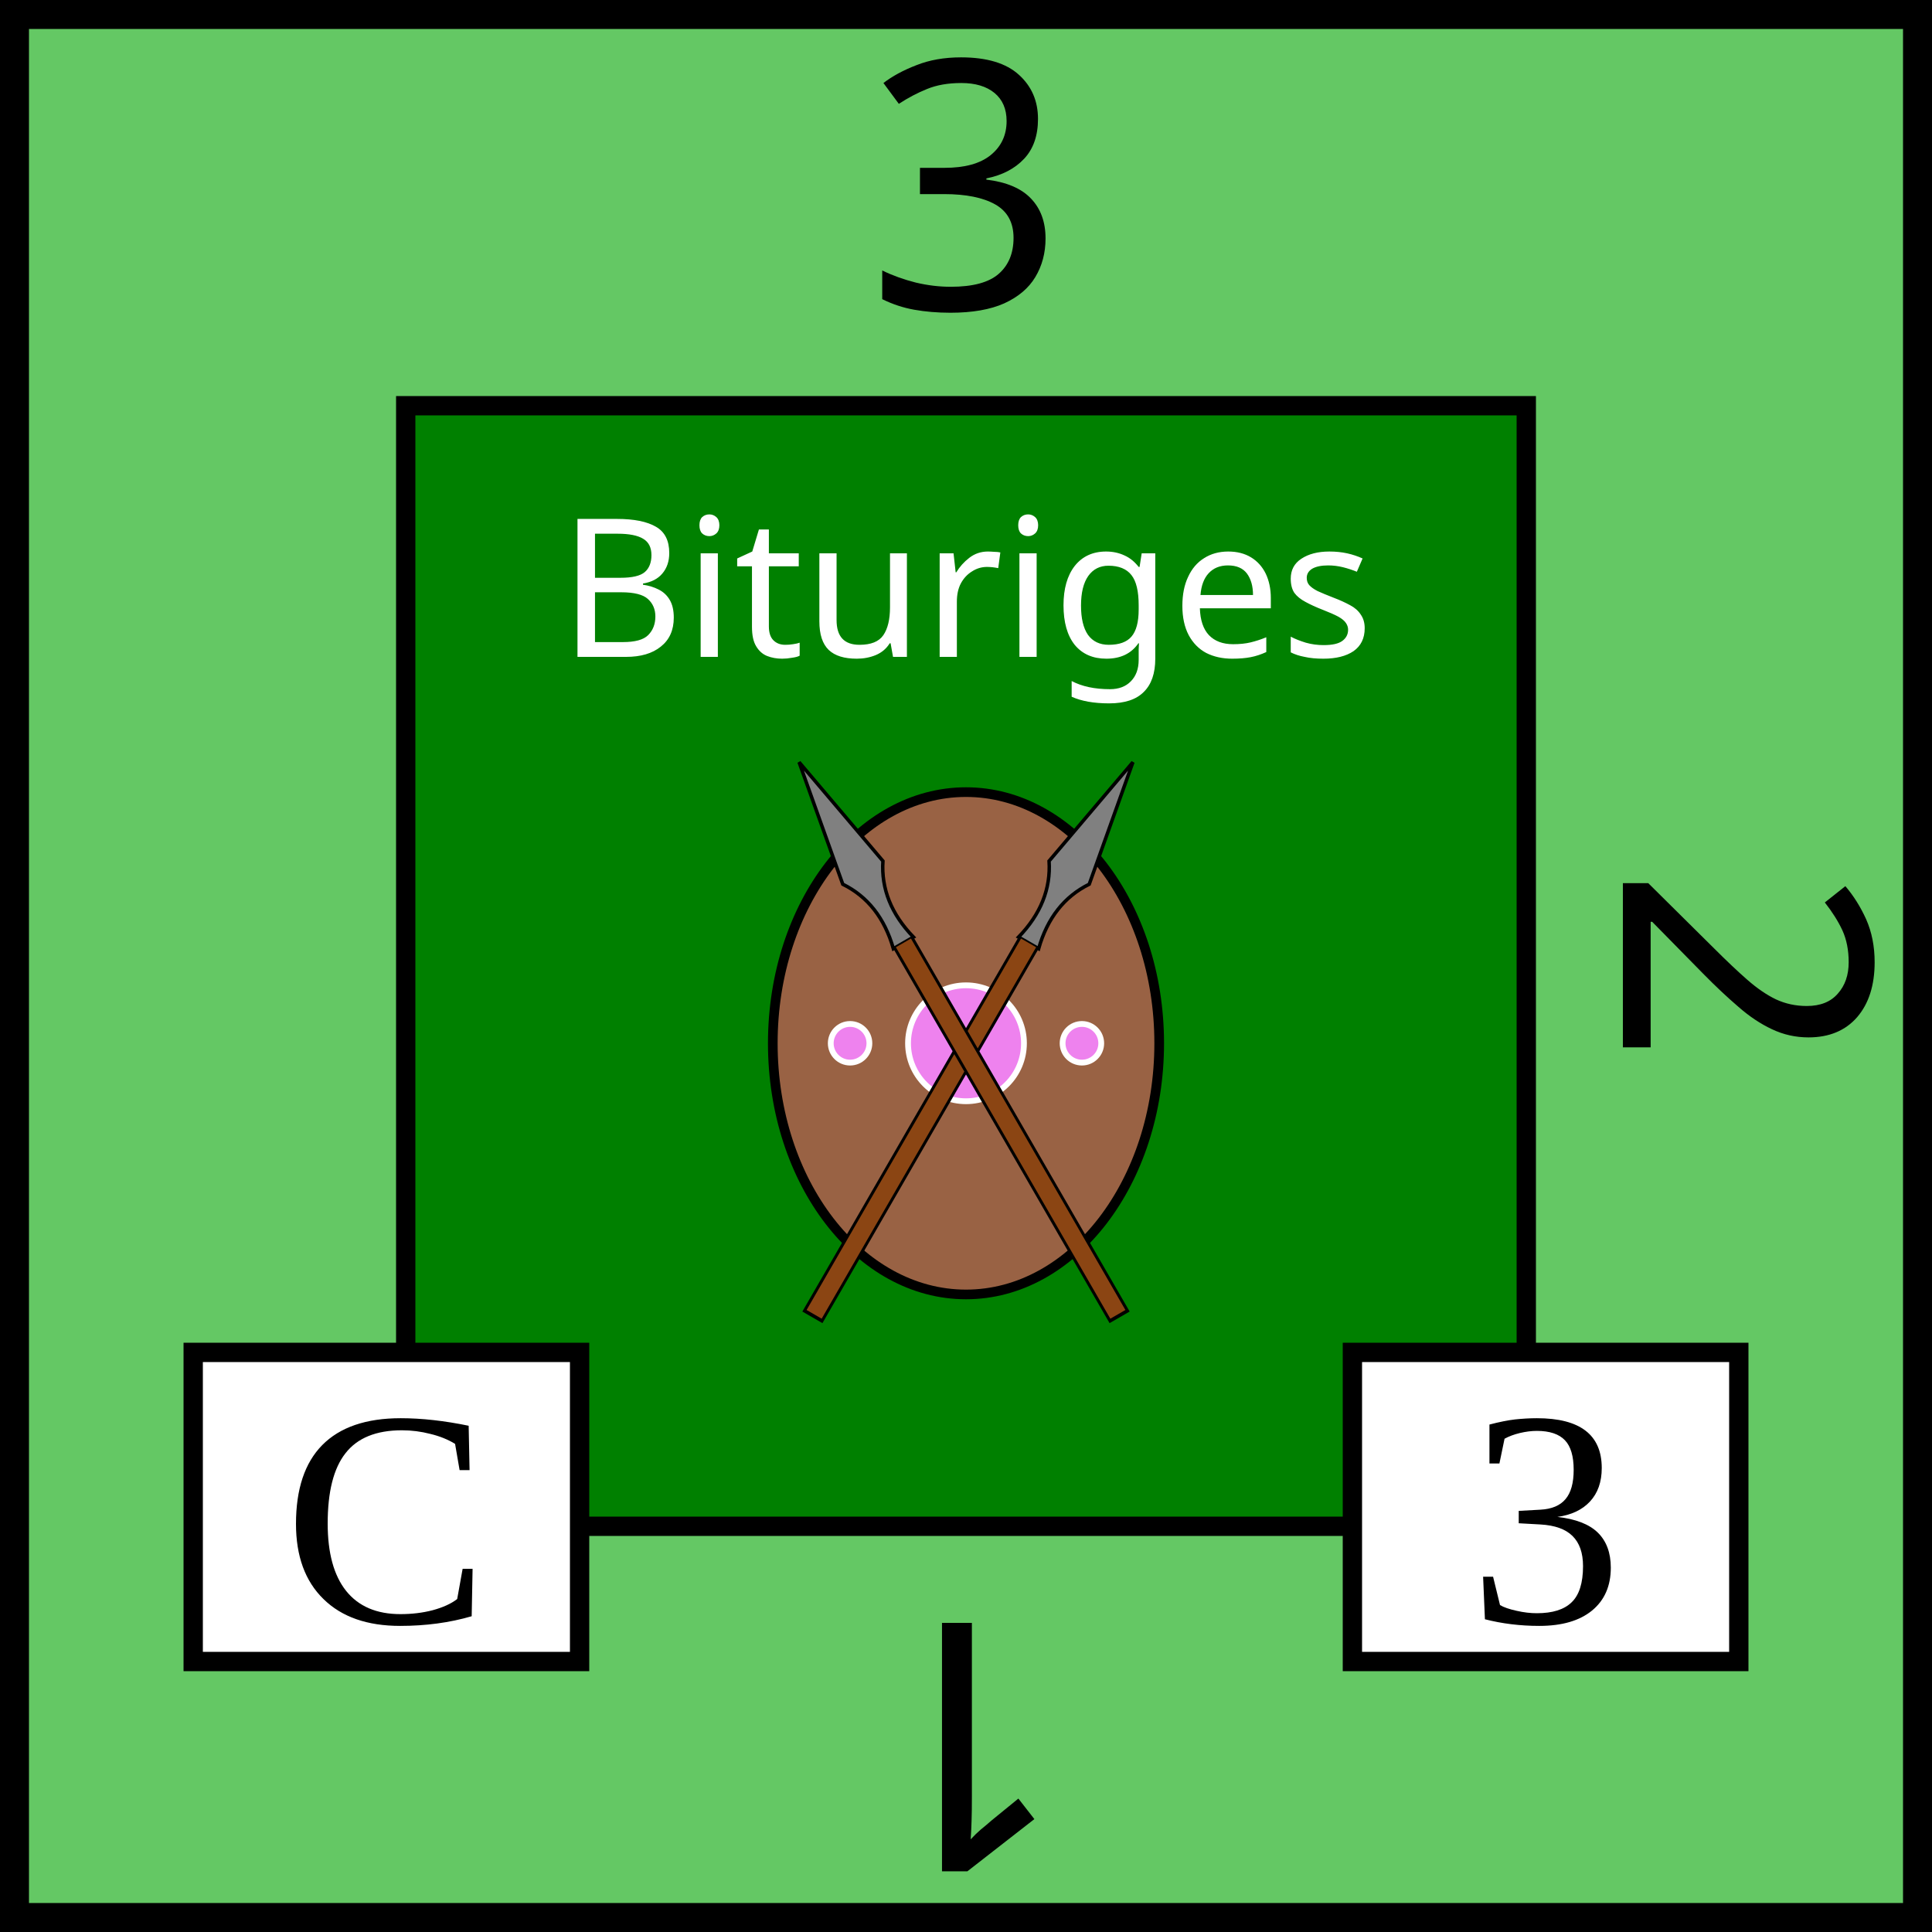
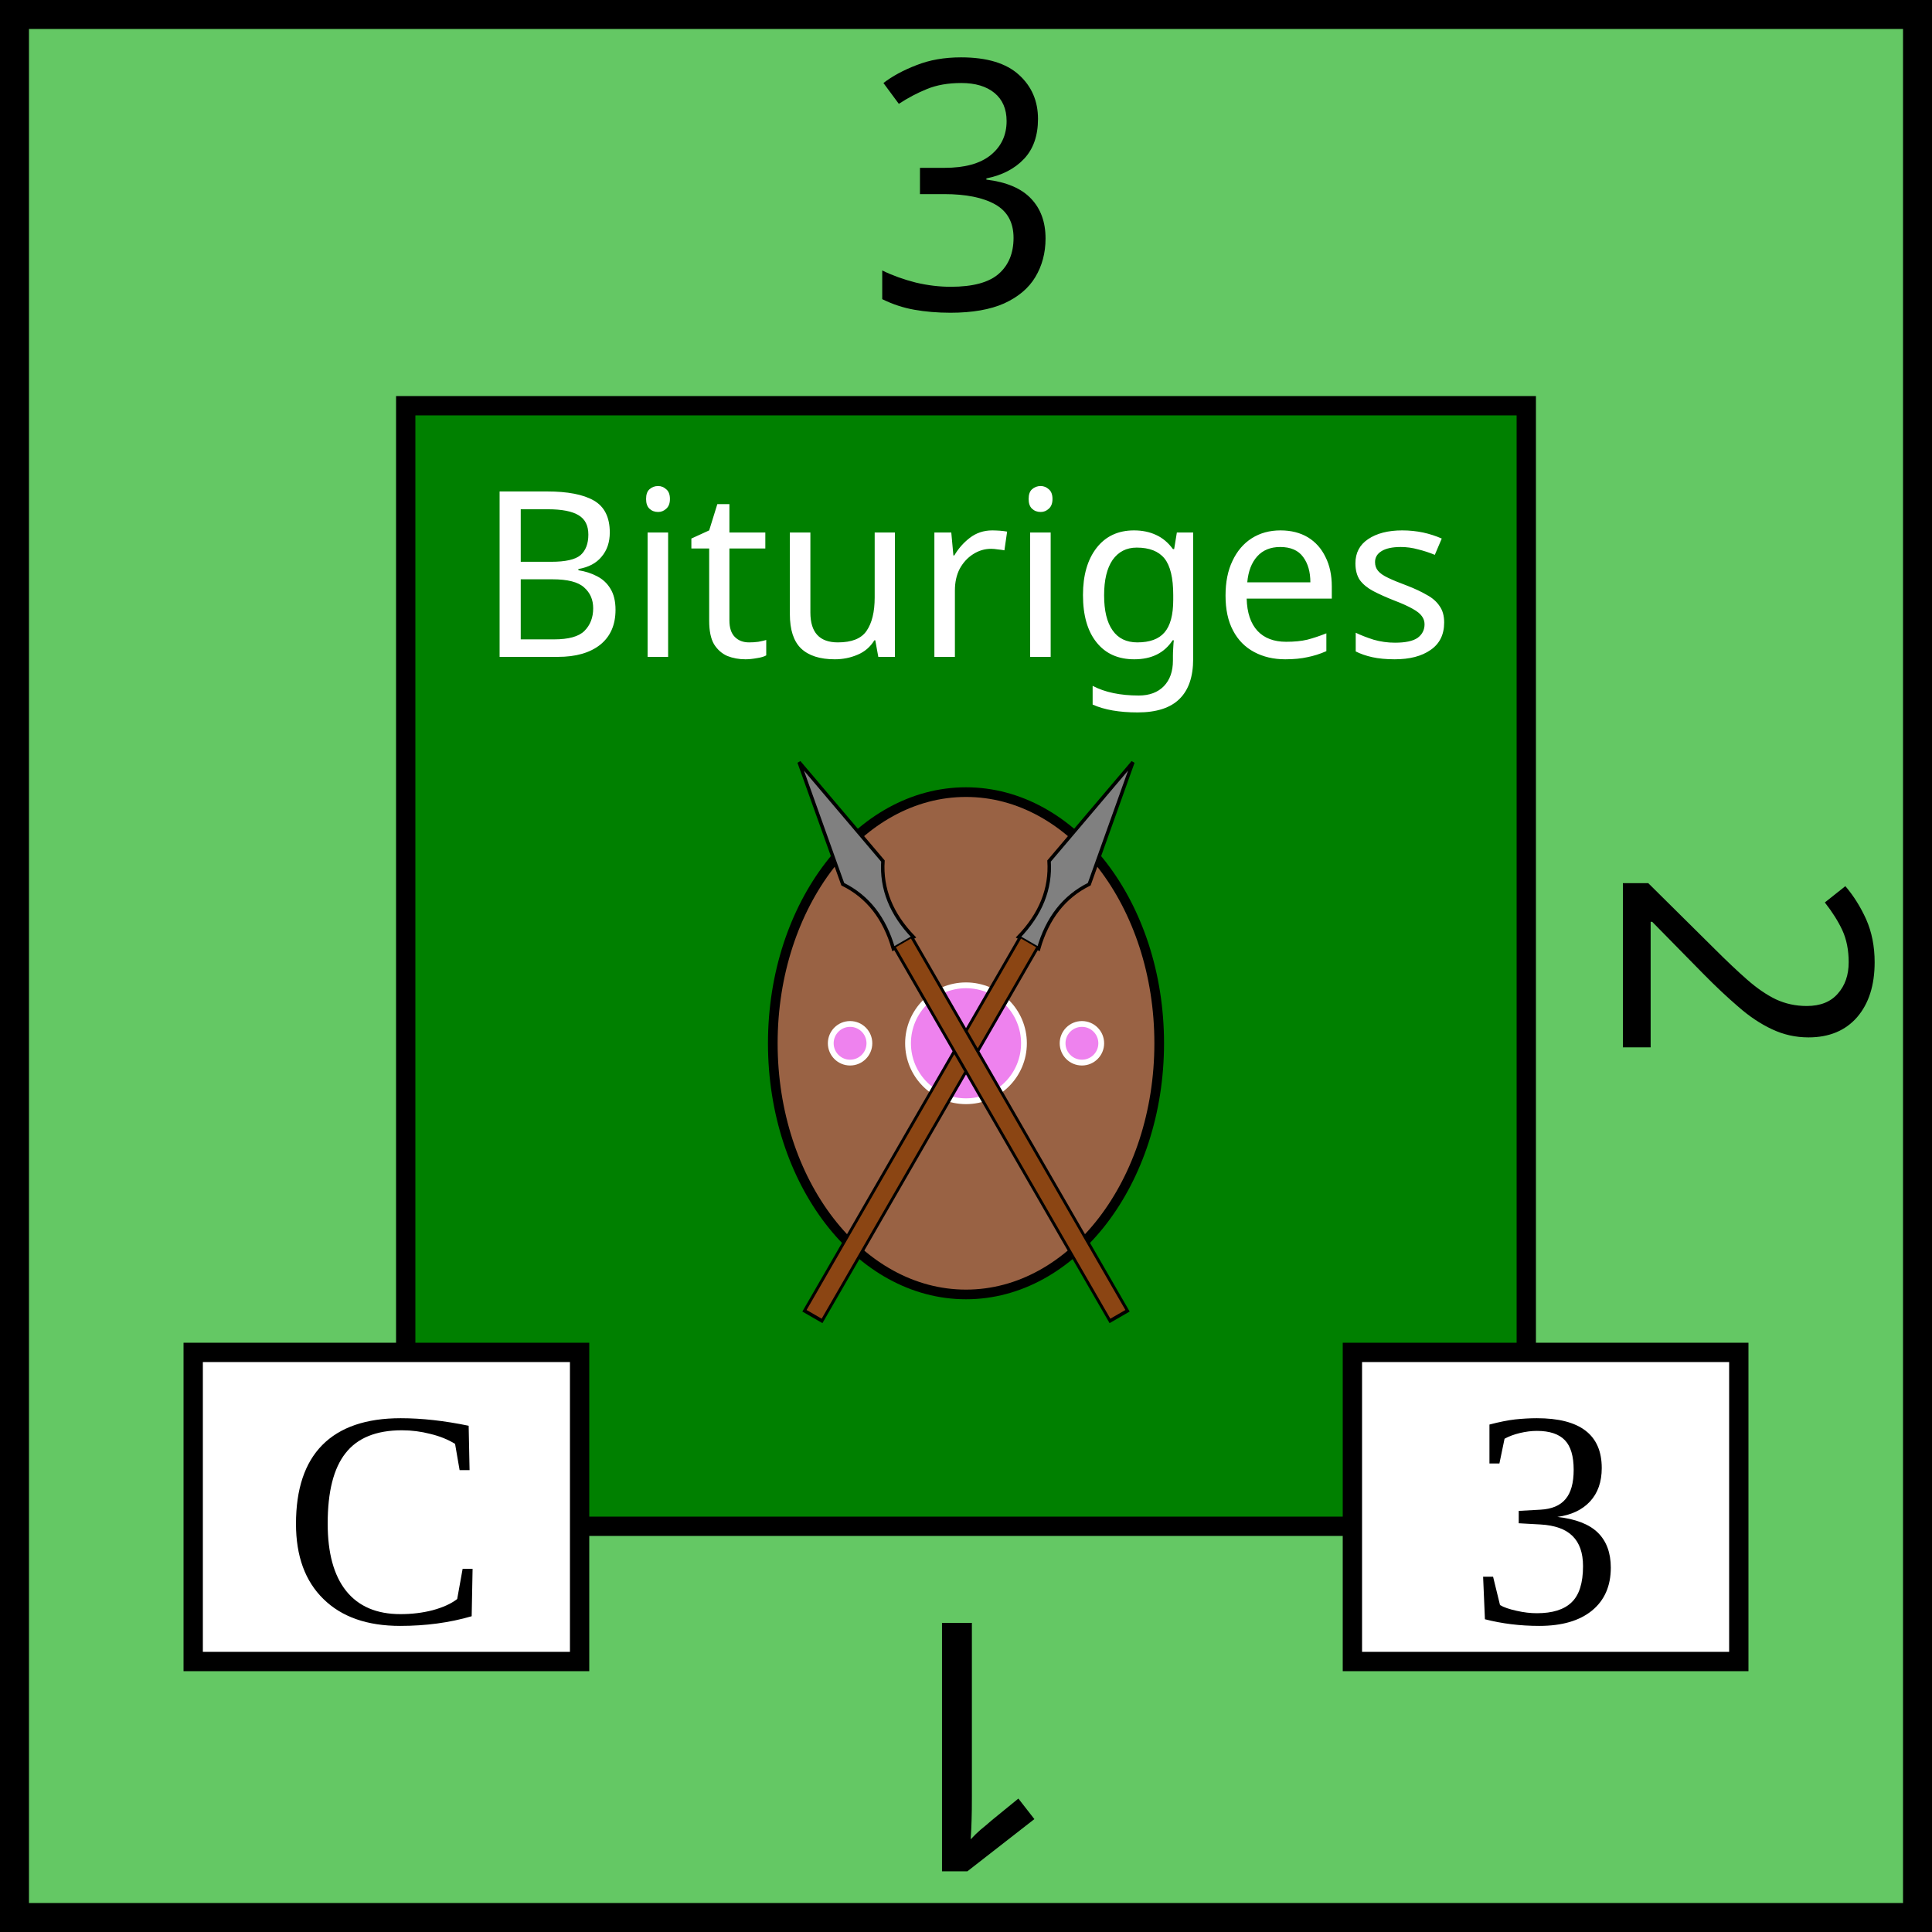
<svg xmlns="http://www.w3.org/2000/svg" viewBox="0 0 100 100" width="100" height="100">
  <rect id="background" fill="rgb(100,200,100)" height="100" width="100" stroke="black" stroke-width="3" />
  <g id="tribe" text-anchor="middle" font-size="12" font-family="Papyrus">
    <rect x="21" y="21" width="58" height="58" fill="green" stroke="black" />
-     <text x="50" y="34" fill="white" font-size="10">Bituriges</text>
+     <text x="50" y="34" fill="white" font-size="12">Bituriges</text>
    <ellipse id="shield" cx="50" cy="54" rx="10" ry="13" fill="#996244" stroke="black" stroke-width="0.5" />
    <circle cx="50" cy="54" r="3" fill="violet" stroke-width="0.3" stroke="white" />
    <circle cx="44" cy="54" r="1" fill="violet" stroke-width="0.3" stroke="white" />
    <circle cx="56" cy="54" r="1" fill="violet" stroke-width="0.3" stroke="white" />
  </g>
  <g id="spear" transform="scale(0.6) translate(68, 42) rotate(30, 14, 47)">
    <path d="         M 16 19         L 14 30         Q 16 33, 15 37         L 16 37         L 17 37         Q 16 33, 18 30         Z       " fill="grey" stroke="black" stroke-width="0.3" />
    <line x1="16" y1="74.3" x2="16" y2="37" stroke="black" stroke-width="2" />
    <line x1="16" y1="74" x2="16" y2="37" stroke="saddlebrown" stroke-width="1.5" />
  </g>
  <use href="#spear" transform="scale(-1,1) translate(-100,0)" />
  <g id="attributes" text-anchor="middle" font-size="16">
    <rect id="initiative" x="10" y="70" height="16" width="20" fill="white" stroke="black" />
    <text x="20" y="84">C</text>
    <rect id="firepower" x="70" y="70" height="16" width="20" fill="white" stroke="black" />
    <text x="80" y="84">3</text>
  </g>
  <g id="strength" text-anchor="middle" font-family="Papyrus" font-size="18">
    <text x="50" y="16">3</text>
    <text x="50" y="16" transform="rotate(90,50,50)">2</text>
    <text x="50" y="16" transform="rotate(180,50,50)">1</text>
  </g>
</svg>
